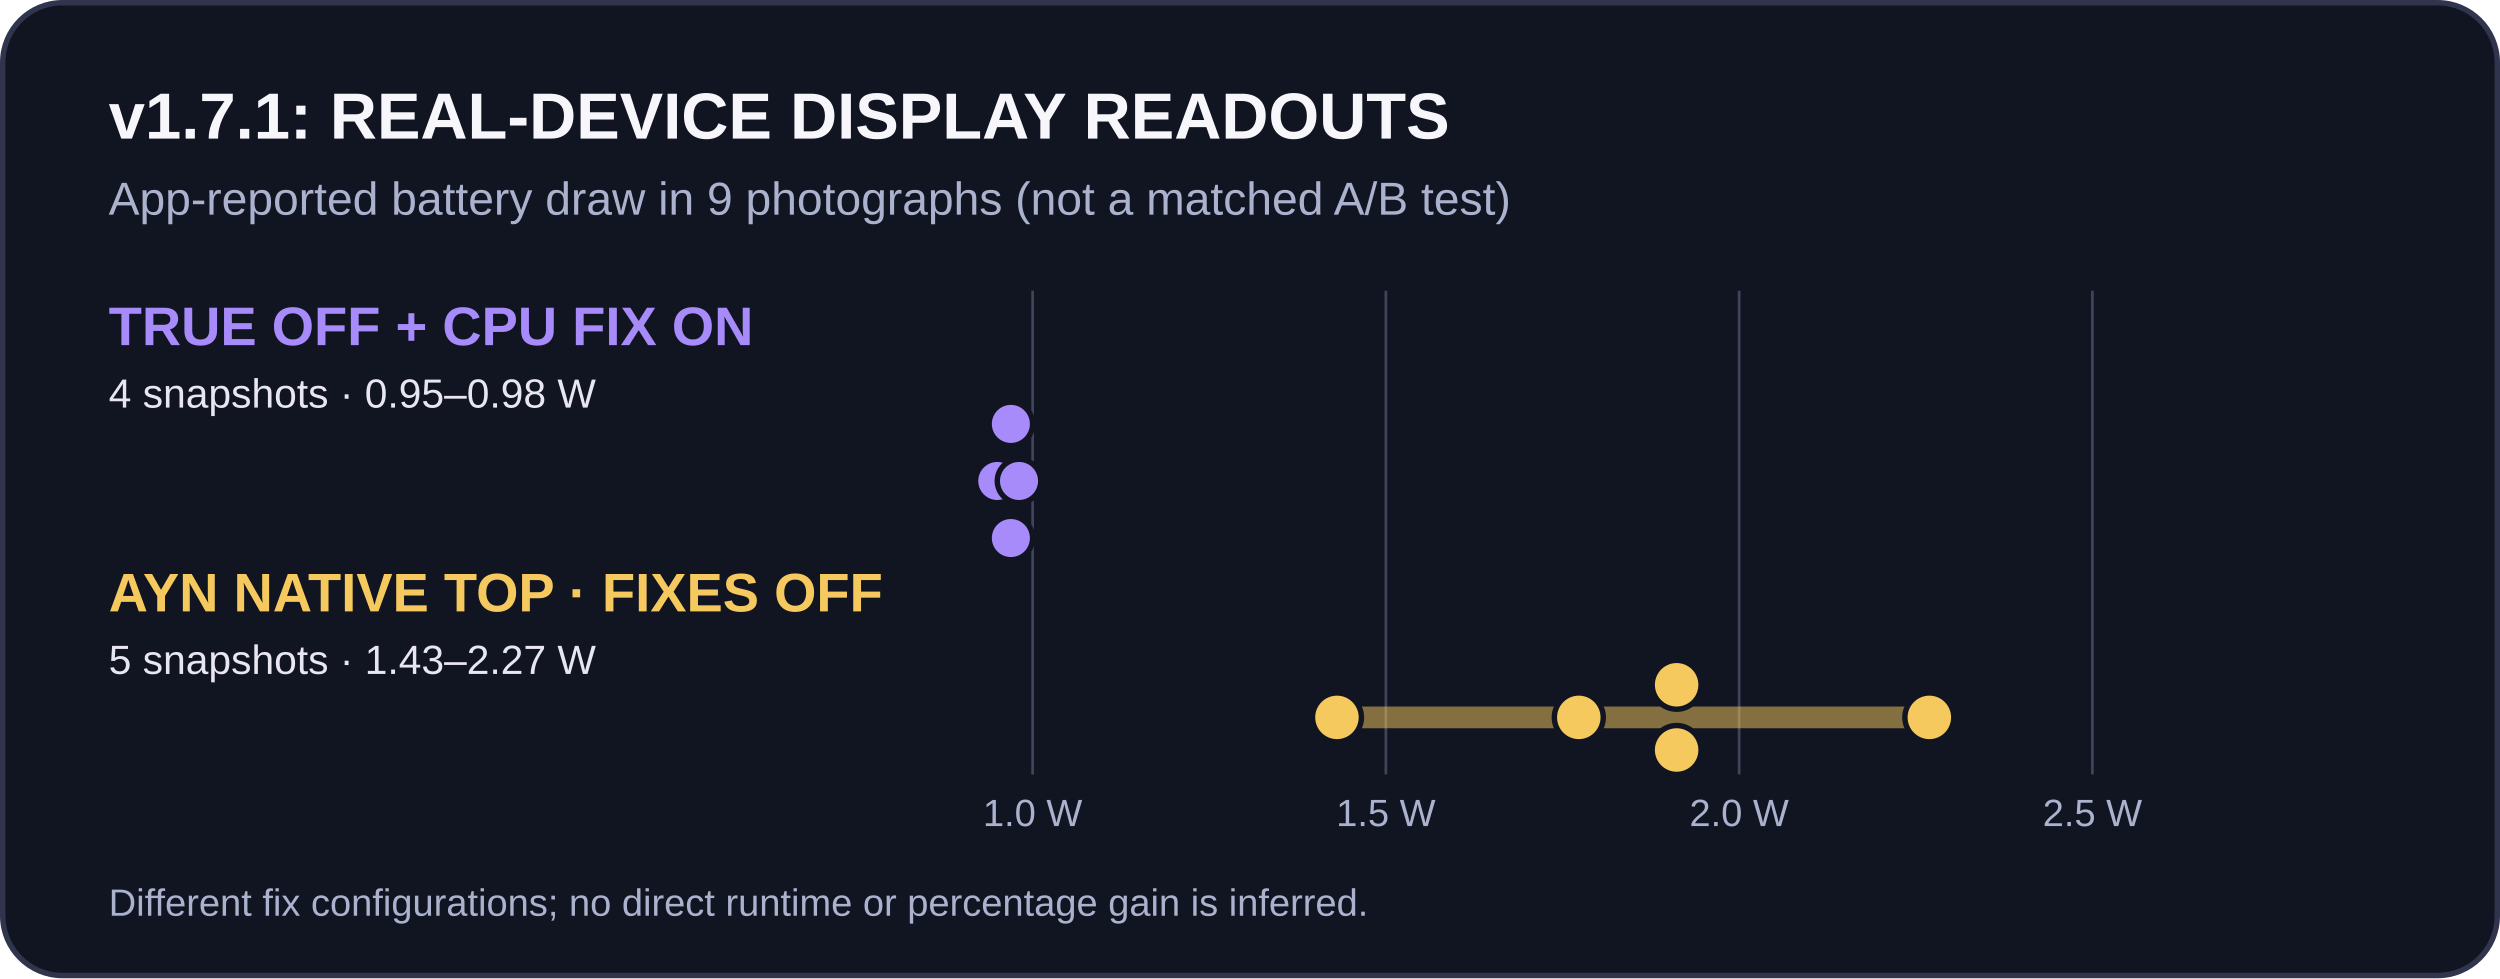
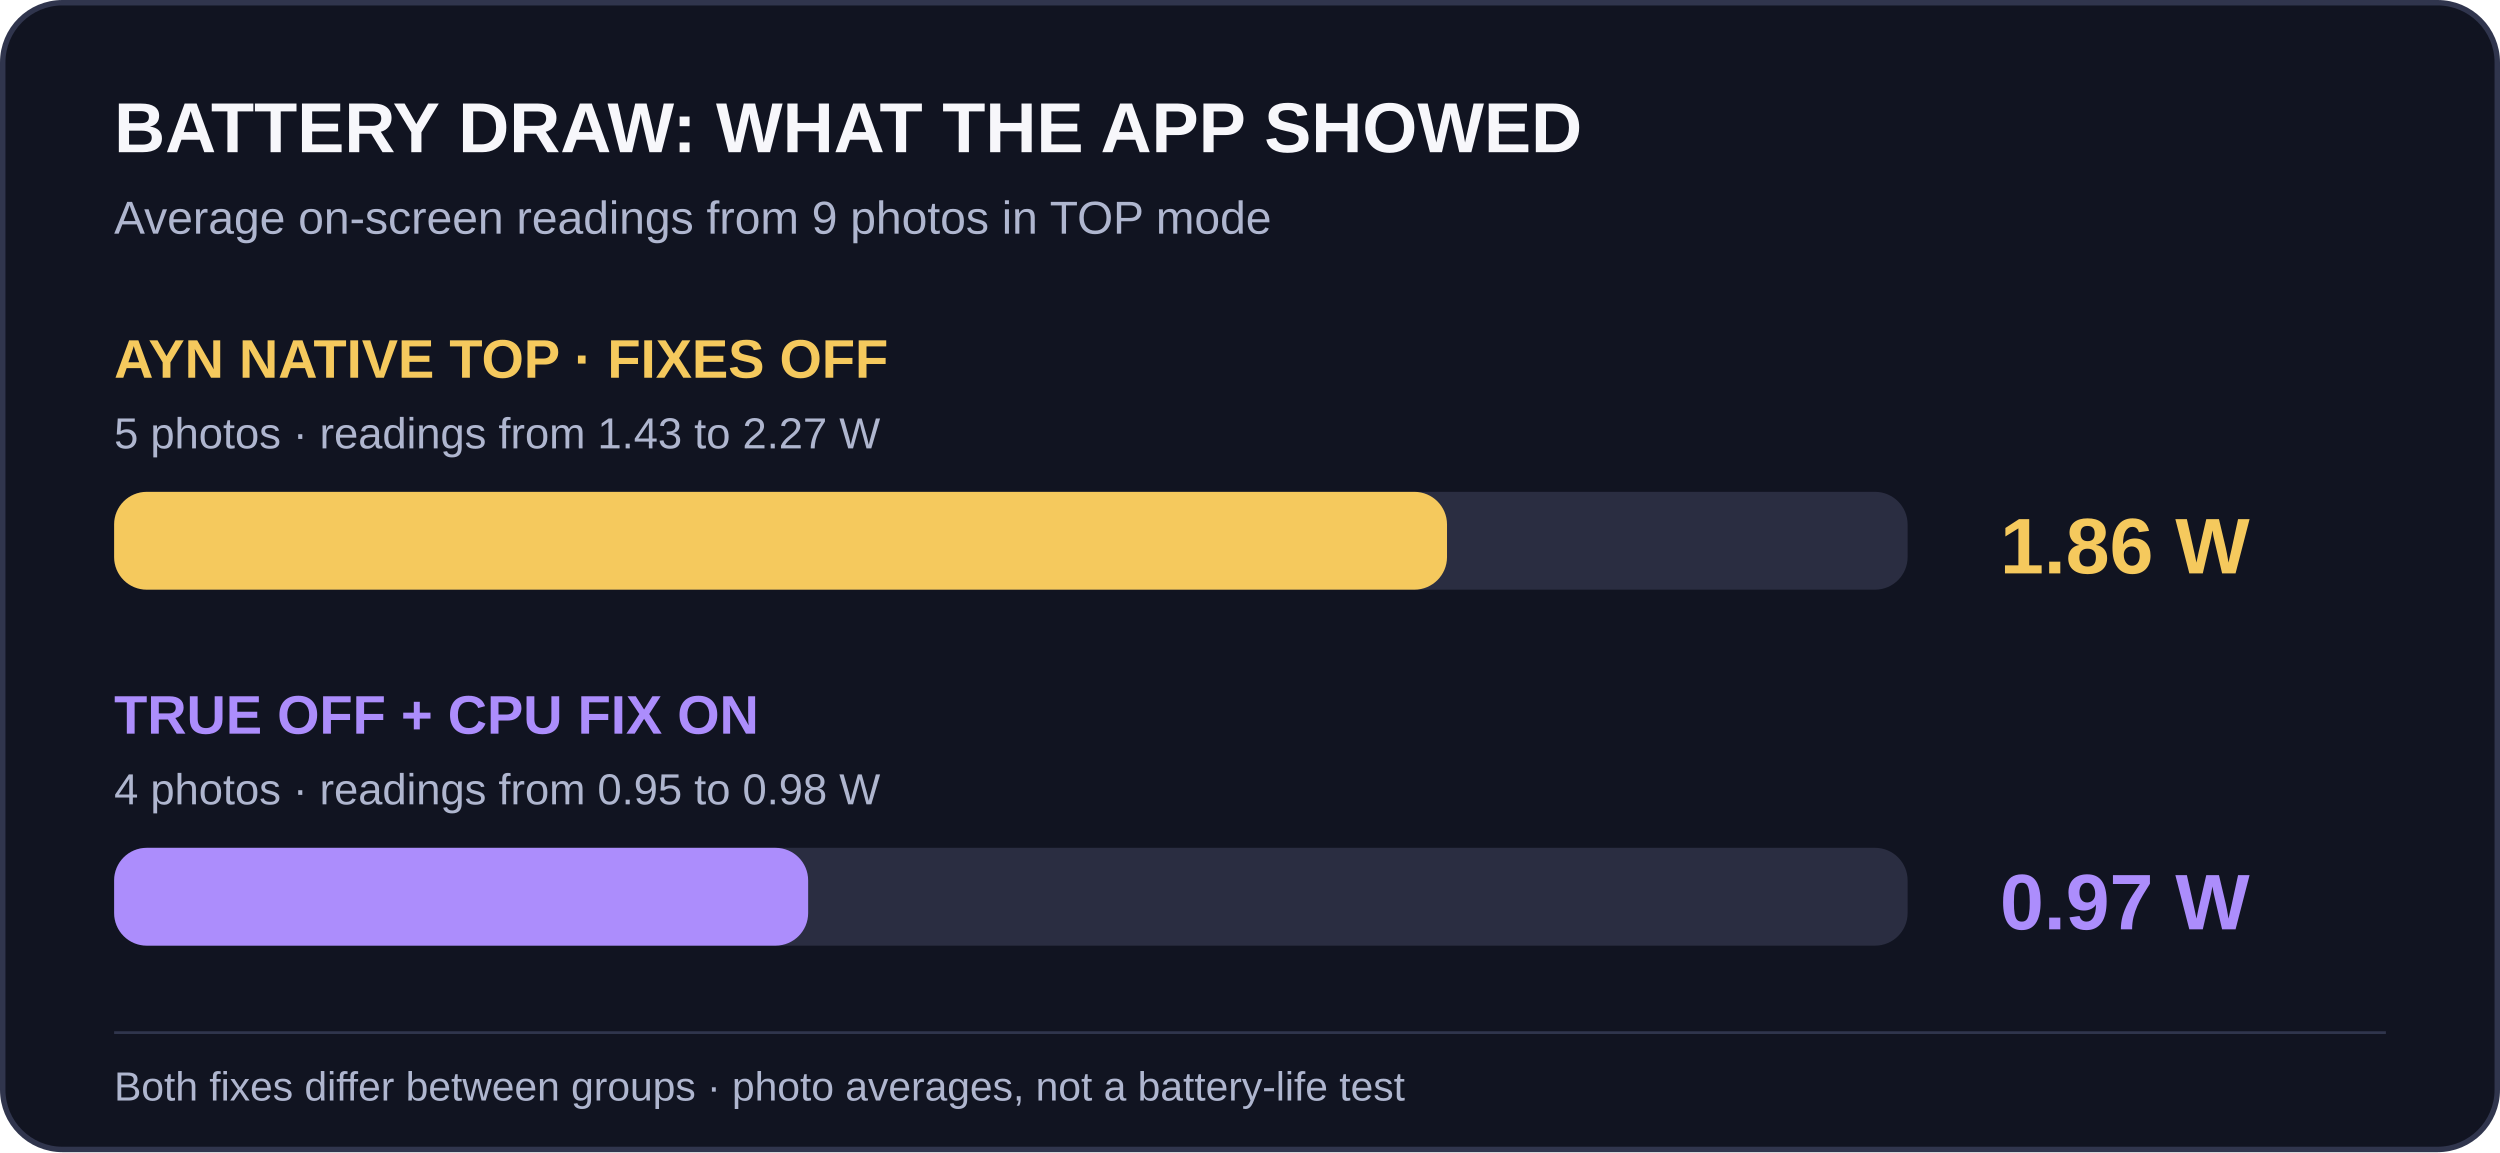
- <svg xmlns="http://www.w3.org/2000/svg" width="920" height="360" viewBox="0 0 920 360" role="img" aria-labelledby="title desc">
-   <rect x="1" y="1" width="918" height="358" rx="22" fill="#111421" stroke="#30354D" stroke-width="2" />
-   <text x="40" y="51" fill="#F7F7FB" font-family="Arial,sans-serif" font-size="24" font-weight="700">v1.7.1: REAL-DEVICE DISPLAY READOUTS</text>
-   <text x="40" y="79" fill="#ABB2CD" font-family="Arial,sans-serif" font-size="17">App-reported battery draw in 9 photographs (not a matched A/B test)</text>
-   <text x="40" y="127" fill="#A78BFA" font-family="Arial,sans-serif" font-size="20" font-weight="700">TRUE OFF + CPU FIX ON</text>
-   <text x="40" y="150" fill="#E8E6F0" font-family="Arial,sans-serif" font-size="15">4 snapshots · 0.95–0.98 W</text>
-   <text x="40" y="225" fill="#F5C95D" font-family="Arial,sans-serif" font-size="20" font-weight="700">AYN NATIVE TOP · FIXES OFF</text>
-   <text x="40" y="248" fill="#E8E6F0" font-family="Arial,sans-serif" font-size="15">5 snapshots · 1.43–2.27 W</text>
-   <g stroke="#41445A" stroke-width="1">
-     <line x1="380" y1="107" x2="380" y2="285" />
-     <line x1="510" y1="107" x2="510" y2="285" />
-     <line x1="640" y1="107" x2="640" y2="285" />
-     <line x1="770" y1="107" x2="770" y2="285" />
+ <svg xmlns="http://www.w3.org/2000/svg" width="920" height="424" viewBox="0 0 920 424" role="img" aria-labelledby="title desc">
+   <rect x="1" y="1" width="918" height="422" rx="22" fill="#111421" stroke="#30354D" stroke-width="2" />
+   <g font-family="Arial,Helvetica,sans-serif">
+     <text x="42" y="56" fill="#F7F7FB" font-size="26" font-weight="700">BATTERY DRAW: WHAT THE APP SHOWED</text>
+     <text x="42" y="86" fill="#AFB6CF" font-size="17">Average on-screen readings from 9 photos in TOP mode</text>
+     <text x="42" y="139" fill="#F5C95D" font-size="20" font-weight="700">AYN NATIVE TOP · FIXES OFF</text>
+     <text x="42" y="165" fill="#AFB6CF" font-size="16">5 photos  ·  readings from 1.43 to 2.27 W</text>
+     <rect x="42" y="181" width="660" height="36" rx="12" fill="#2A2D41" />
+     <rect x="42" y="181" width="490.5" height="36" rx="12" fill="#F5C95D" />
+     <text x="736" y="211" fill="#F5C95D" font-size="29" font-weight="700">1.86 W</text>
+     <text x="42" y="270" fill="#AC8DFC" font-size="20" font-weight="700">TRUE OFF + CPU FIX ON</text>
+     <text x="42" y="296" fill="#AFB6CF" font-size="16">4 photos  ·  readings from 0.95 to 0.98 W</text>
+     <rect x="42" y="312" width="660" height="36" rx="12" fill="#2A2D41" />
+     <rect x="42" y="312" width="255.4" height="36" rx="12" fill="#AC8DFC" />
+     <text x="736" y="342" fill="#AC8DFC" font-size="29" font-weight="700">0.97 W</text>
+     <path d="M42 380H878" stroke="#30354D" stroke-width="1" />
+     <text x="42" y="405" fill="#AFB6CF" font-size="15">Both fixes differ between groups · photo averages, not a battery-life test</text>
  </g>
-   <g fill="#ABB2CD" font-family="Arial,sans-serif" font-size="14" text-anchor="middle">
-     <text x="380" y="304">1.0 W</text>
-     <text x="510" y="304">1.5 W</text>
-     <text x="640" y="304">2.0 W</text>
-     <text x="770" y="304">2.5 W</text>
-   </g>
-   <line x1="367" y1="177" x2="375" y2="177" stroke="#A78BFA" stroke-width="11" stroke-linecap="round" />
-   <g fill="#A78BFA" stroke="#111421" stroke-width="2">
-     <circle cx="367" cy="177" r="8" />
-     <circle cx="372" cy="156" r="8" />
-     <circle cx="372" cy="198" r="8" />
-     <circle cx="375" cy="177" r="8" />
-   </g>
-   <line x1="492" y1="264" x2="710" y2="264" stroke="#F5C95D" stroke-width="8" opacity=".5" stroke-linecap="round" />
-   <g fill="#F5C95D" stroke="#111421" stroke-width="2">
-     <circle cx="492" cy="264" r="9" />
-     <circle cx="581" cy="264" r="9" />
-     <circle cx="617" cy="252" r="9" />
-     <circle cx="617" cy="276" r="9" />
-     <circle cx="710" cy="264" r="9" />
-   </g>
-   <text x="40" y="337" fill="#ABB2CD" font-family="Arial,sans-serif" font-size="14">Different fix configurations; no direct runtime or percentage gain is inferred.</text>
</svg>
